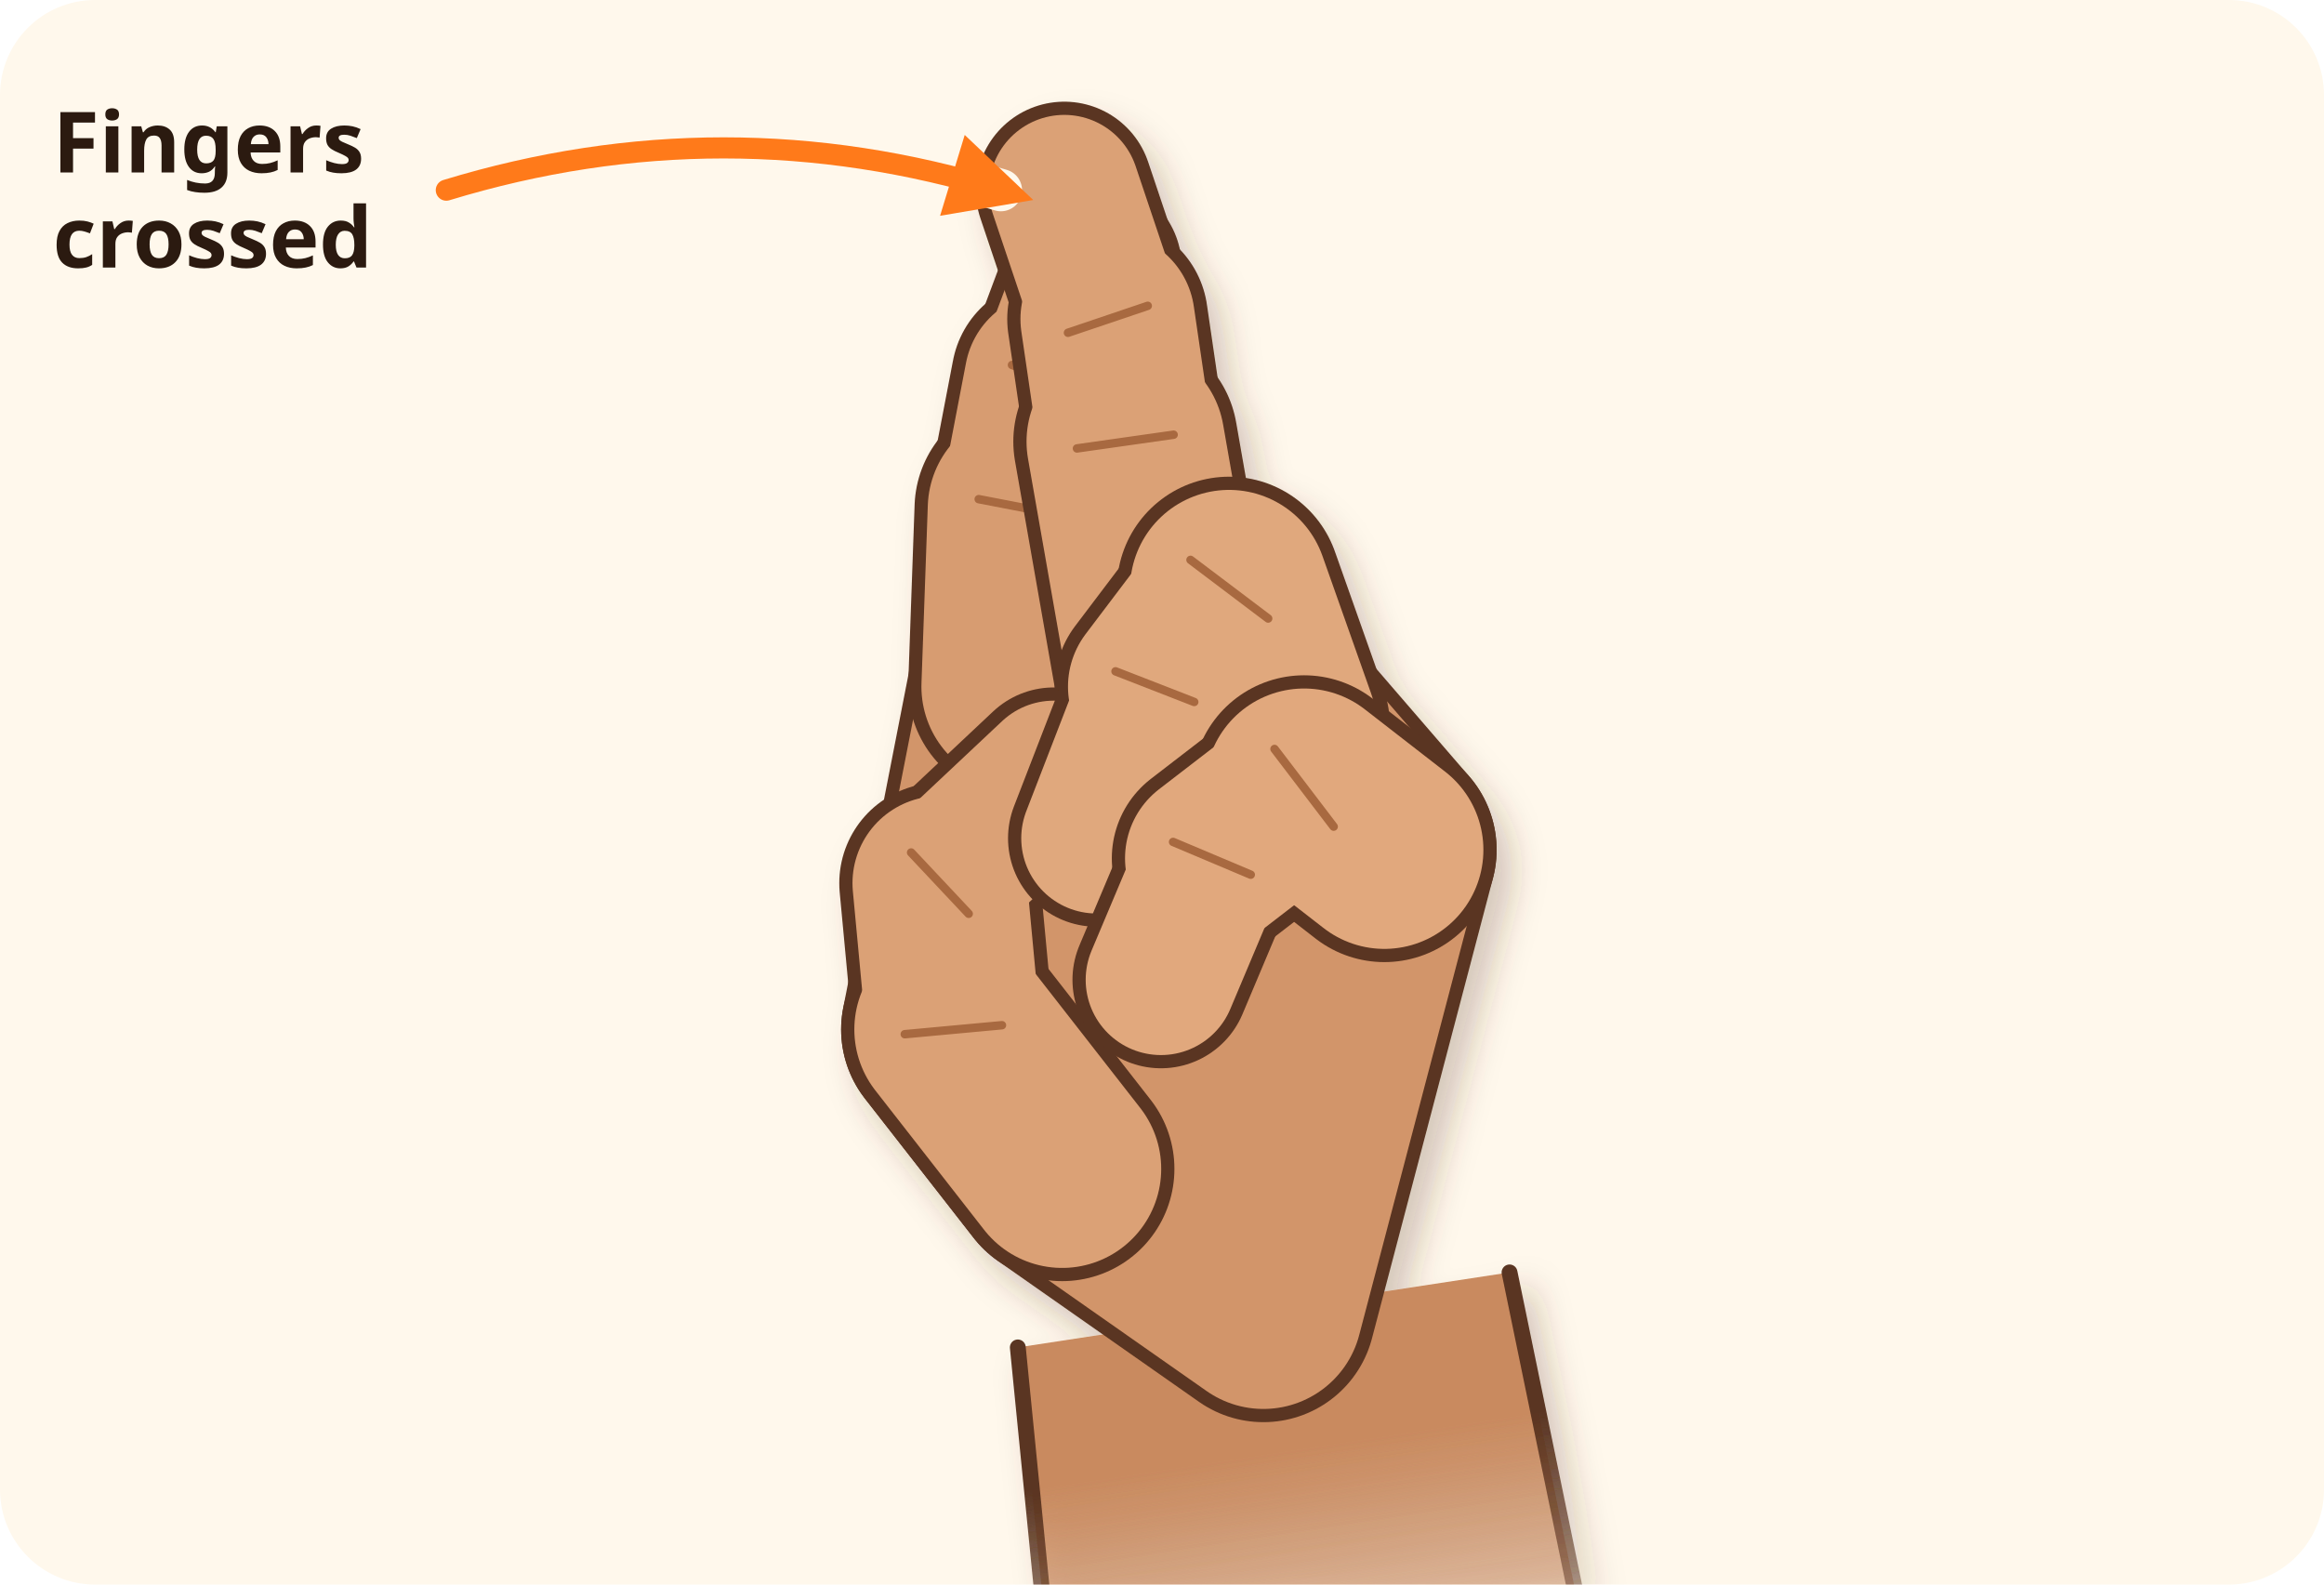
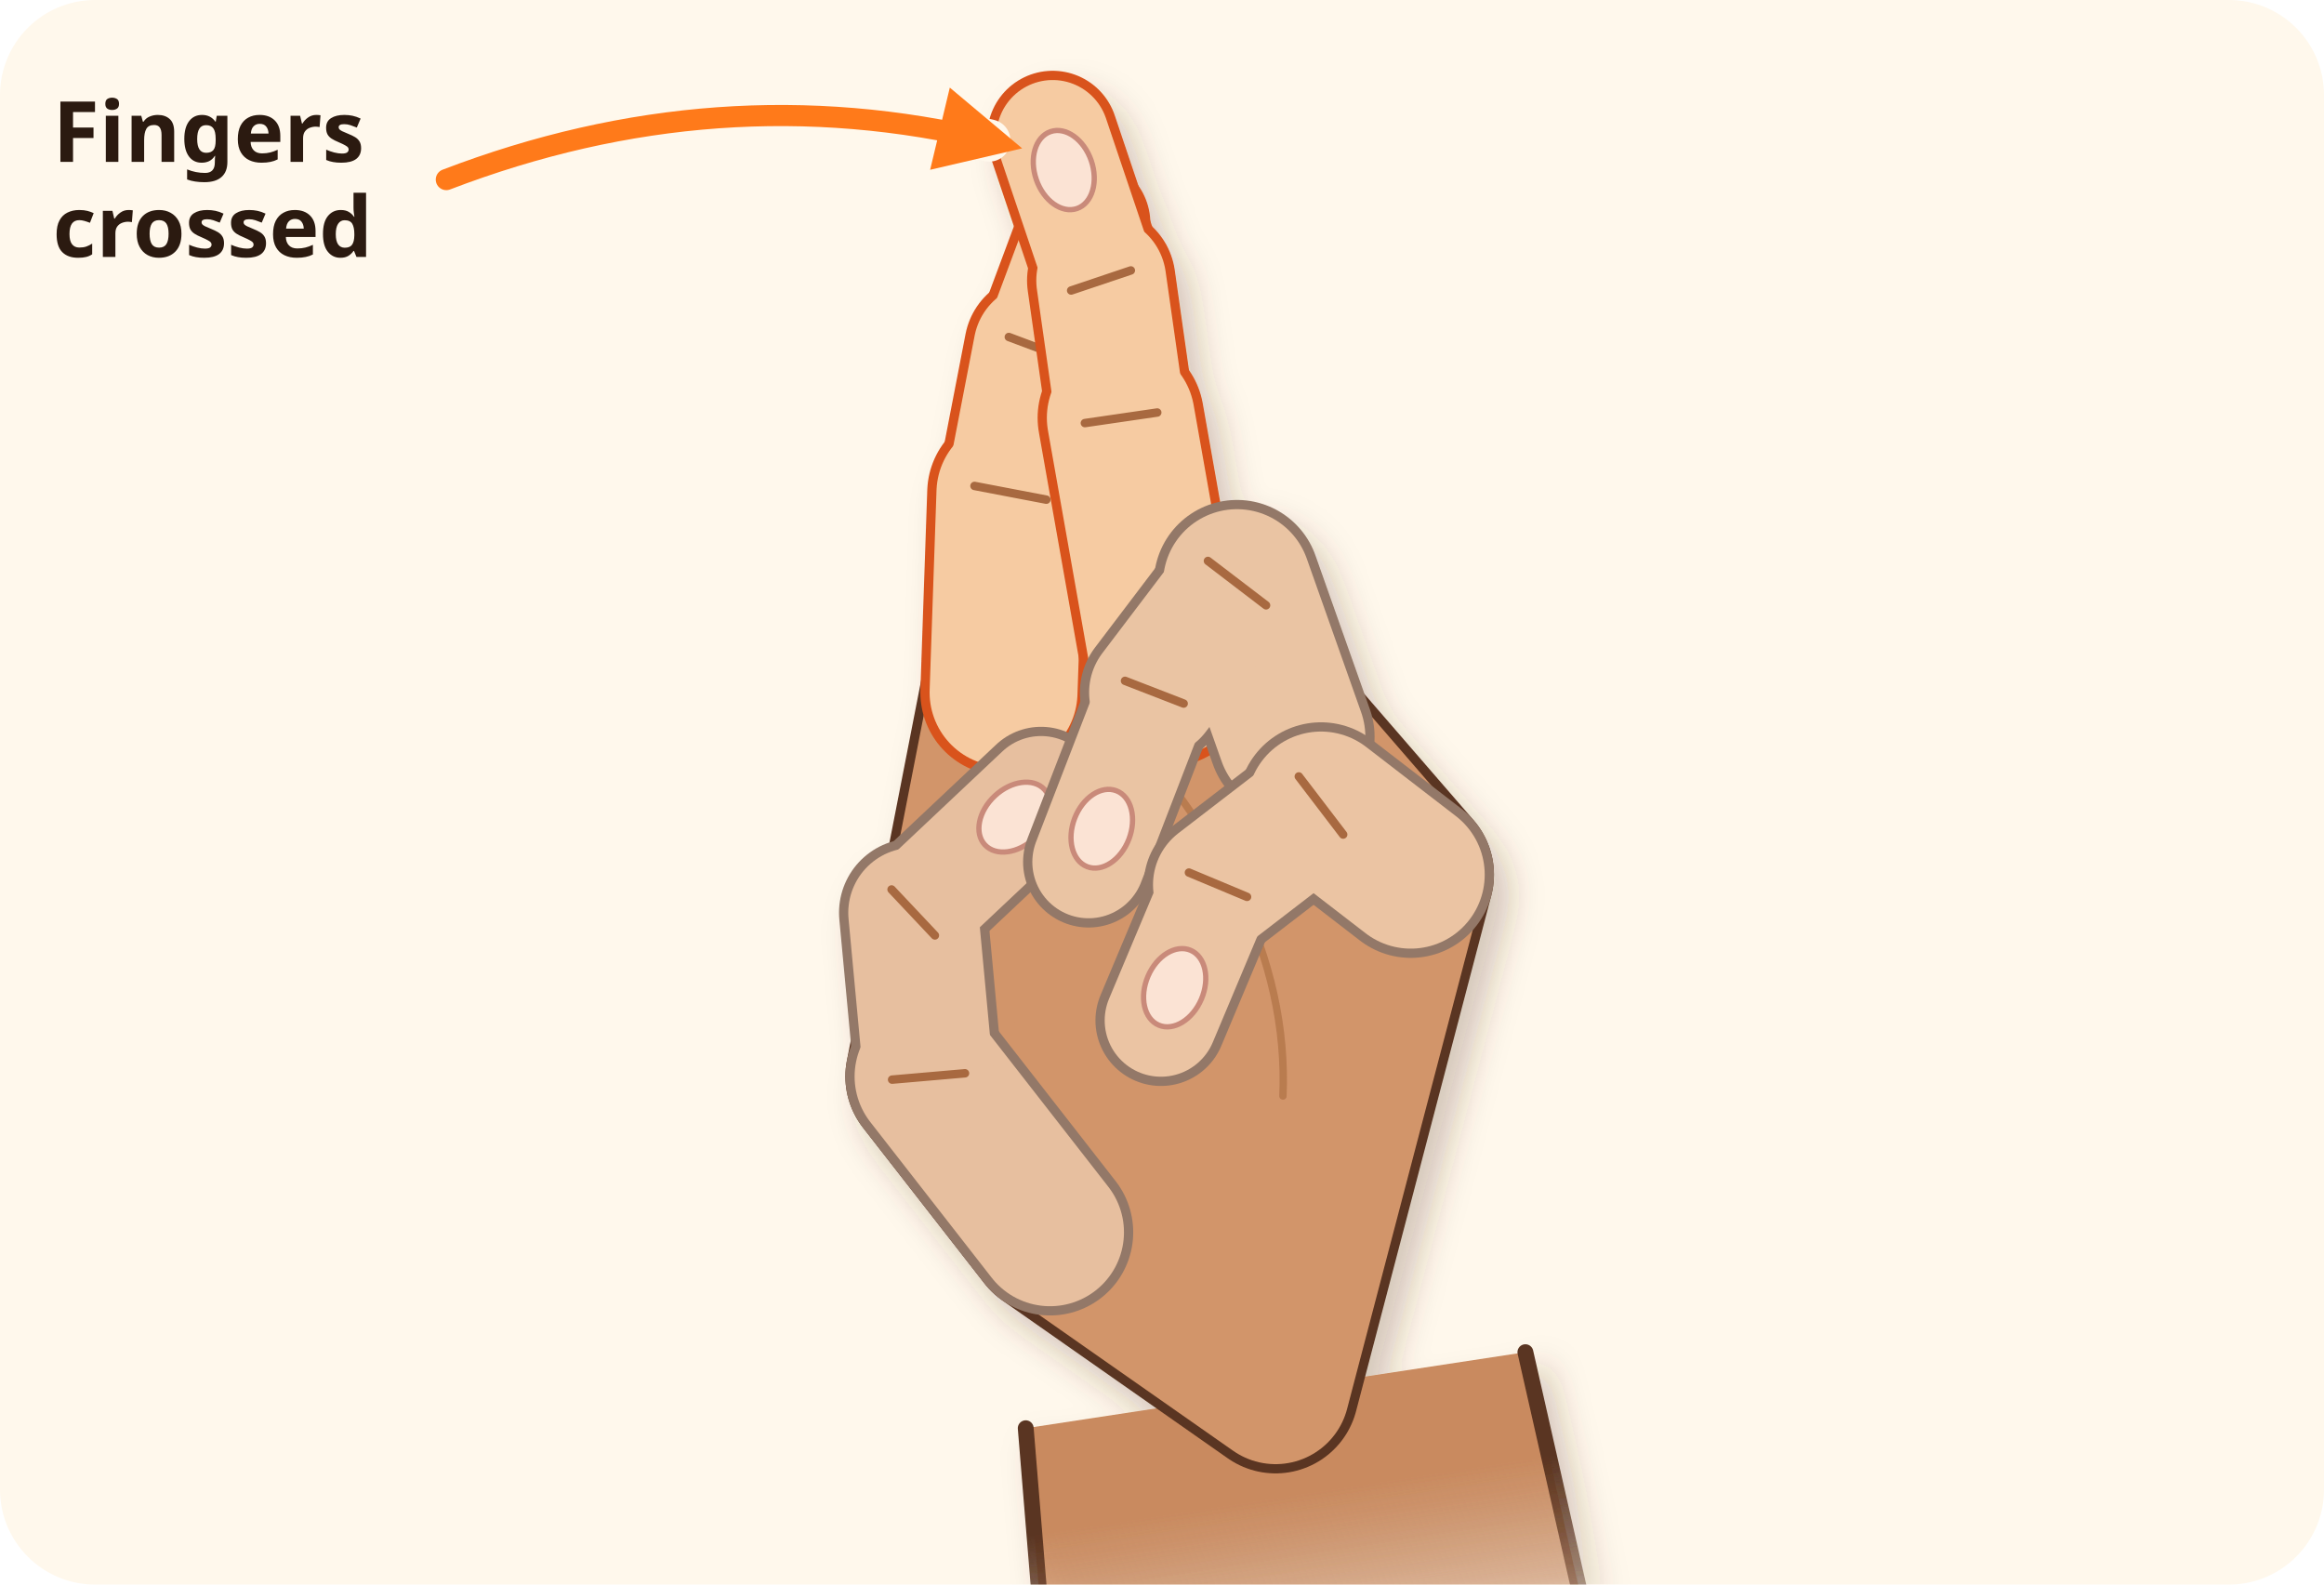
<svg xmlns="http://www.w3.org/2000/svg" viewBox="0 0 440 300" width="440" height="300" role="img">
  <defs>
    <marker id="head" viewBox="0 0 10 10" refX="6" refY="5" markerWidth="4" markerHeight="4" orient="auto">
      <path d="M0,0 L10,5 L0,10 z" fill="#ff7a1a" />
    </marker>
    <filter id="shadow" filterUnits="userSpaceOnUse" x="0" y="0" width="440" height="300">
      <feDropShadow dx="3" dy="4" stdDeviation="3" flood-color="#5a3420" flood-opacity="0.25" />
    </filter>
    <clipPath id="card">
      <rect width="440" height="300" rx="18" />
    </clipPath>
  </defs>
  <rect width="440" height="300" rx="18" fill="#fff8ec" />
  <g clip-path="url(#card)">
    <g stroke-linecap="round" stroke-linejoin="round" filter="url(#shadow)">
      <defs>
-         <linearGradient id="arm" gradientUnits="userSpaceOnUse" x1="239.2" y1="248.0" x2="252.8" y2="337.0">
+         <linearGradient id="arm" gradientUnits="userSpaceOnUse" x1="241.5" y1="263.2" x2="251.7" y2="329.6">
          <stop offset="0.3" stop-color="#c98a5f" />
          <stop offset="1" stop-color="#c98a5f" stop-opacity="0" />
        </linearGradient>
-         <linearGradient id="arm-edge" gradientUnits="userSpaceOnUse" x1="239.2" y1="248.0" x2="252.8" y2="337.0">
+         <linearGradient id="arm-edge" gradientUnits="userSpaceOnUse" x1="241.5" y1="263.2" x2="251.7" y2="329.6">
          <stop offset="0.3" stop-color="#5a3420" />
          <stop offset="1" stop-color="#5a3420" stop-opacity="0" />
        </linearGradient>
      </defs>
-       <polygon points="192.7,255.1 201.6,344.8 304.0,329.1 285.8,240.9" fill="url(#arm)" />
-       <polyline points="192.7,255.1 201.6,344.8" fill="none" stroke="url(#arm-edge)" stroke-width="3" />
-       <polyline points="285.8,240.9 304.0,329.1" fill="none" stroke="url(#arm-edge)" stroke-width="3" />
-       <polygon points="239.2,248.0 201.1,221.3 180.5,194.9 193.2,130.0 221.0,128.6 241.9,137.5 262.1,160.9" fill="#d2956a" stroke="#5a3420" stroke-width="42.5" />
-       <polygon points="239.2,248.0 201.1,221.3 180.5,194.9 193.2,130.0 221.0,128.6 241.9,137.5 262.1,160.9" fill="#d2956a" stroke="#d2956a" stroke-width="37.5" />
-       <line x1="193.2" y1="130.0" x2="194.4" y2="96.3" stroke="#5a3420" stroke-width="42.5" />
-       <line x1="194.4" y1="96.3" x2="199.1" y2="71.8" stroke="#5a3420" stroke-width="38.0" />
-       <line x1="199.1" y1="71.8" x2="207.0" y2="50.7" stroke="#5a3420" stroke-width="33.5" />
-       <line x1="193.2" y1="130.0" x2="194.4" y2="96.3" stroke="#d79c71" stroke-width="37.5" />
-       <line x1="194.4" y1="96.3" x2="199.1" y2="71.8" stroke="#d79c71" stroke-width="33.0" />
-       <line x1="199.1" y1="71.8" x2="207.0" y2="50.7" stroke="#d79c71" stroke-width="28.5" />
-       <line x1="203.4" y1="98.0" x2="185.3" y2="94.5" stroke="#a8693f" stroke-width="1.6" />
-       <line x1="206.6" y1="74.6" x2="191.6" y2="69.1" stroke="#a8693f" stroke-width="1.6" />
-       <line x1="201.1" y1="221.3" x2="180.5" y2="194.9" stroke="#5a3420" stroke-width="42.5" />
-       <line x1="180.5" y1="194.9" x2="177.9" y2="167.2" stroke="#5a3420" stroke-width="38.0" />
-       <line x1="177.9" y1="167.2" x2="199.5" y2="146.9" stroke="#5a3420" stroke-width="33.5" />
-       <line x1="201.1" y1="221.3" x2="180.5" y2="194.9" stroke="#dba176" stroke-width="37.5" />
-       <line x1="180.5" y1="194.9" x2="177.9" y2="167.2" stroke="#dba176" stroke-width="33.0" />
-       <line x1="177.9" y1="167.2" x2="199.5" y2="146.9" stroke="#dba176" stroke-width="28.5" />
-       <line x1="189.7" y1="194.1" x2="171.3" y2="195.8" stroke="#a8693f" stroke-width="1.6" />
-       <line x1="183.4" y1="173.0" x2="172.5" y2="161.4" stroke="#a8693f" stroke-width="1.6" />
-       <line x1="221.0" y1="128.6" x2="213.1" y2="83.6" stroke="#5a3420" stroke-width="42.5" />
-       <line x1="213.1" y1="83.6" x2="209.7" y2="60.4" stroke="#5a3420" stroke-width="38.0" />
-       <line x1="209.7" y1="60.4" x2="201.5" y2="36.0" stroke="#5a3420" stroke-width="33.5" />
-       <line x1="221.0" y1="128.6" x2="213.1" y2="83.6" stroke="#dba176" stroke-width="37.5" />
-       <line x1="213.1" y1="83.6" x2="209.7" y2="60.4" stroke="#dba176" stroke-width="33.0" />
-       <line x1="209.7" y1="60.4" x2="201.5" y2="36.0" stroke="#dba176" stroke-width="28.5" />
-       <line x1="222.2" y1="82.3" x2="203.9" y2="84.9" stroke="#a8693f" stroke-width="1.6" />
-       <line x1="217.3" y1="57.9" x2="202.2" y2="63.0" stroke="#a8693f" stroke-width="1.6" />
-       <line x1="241.9" y1="137.5" x2="232.7" y2="111.5" stroke="#5a3420" stroke-width="42.5" />
-       <line x1="232.7" y1="111.5" x2="218.7" y2="130.0" stroke="#5a3420" stroke-width="38.0" />
-       <line x1="218.7" y1="130.0" x2="207.6" y2="158.7" stroke="#5a3420" stroke-width="33.5" />
-       <line x1="241.9" y1="137.5" x2="232.7" y2="111.5" stroke="#e0a87d" stroke-width="37.5" />
-       <line x1="232.7" y1="111.5" x2="218.7" y2="130.0" stroke="#e0a87d" stroke-width="33.0" />
-       <line x1="218.7" y1="130.0" x2="207.6" y2="158.7" stroke="#e0a87d" stroke-width="28.5" />
-       <line x1="225.4" y1="106.0" x2="240.1" y2="117.1" stroke="#a8693f" stroke-width="1.6" />
-       <line x1="211.2" y1="127.1" x2="226.1" y2="132.9" stroke="#a8693f" stroke-width="1.6" />
-       <line x1="262.1" y1="160.9" x2="246.9" y2="149.1" stroke="#5a3420" stroke-width="42.5" />
-       <line x1="246.9" y1="149.1" x2="229.5" y2="162.5" stroke="#5a3420" stroke-width="38.0" />
-       <line x1="229.5" y1="162.5" x2="219.8" y2="185.5" stroke="#5a3420" stroke-width="33.5" />
-       <line x1="262.1" y1="160.9" x2="246.9" y2="149.1" stroke="#e1a87d" stroke-width="37.5" />
-       <line x1="246.9" y1="149.1" x2="229.5" y2="162.5" stroke="#e1a87d" stroke-width="33.0" />
-       <line x1="229.5" y1="162.5" x2="219.8" y2="185.5" stroke="#e1a87d" stroke-width="28.5" />
-       <line x1="241.3" y1="141.8" x2="252.5" y2="156.5" stroke="#a8693f" stroke-width="1.6" />
-       <line x1="222.1" y1="159.4" x2="236.8" y2="165.6" stroke="#a8693f" stroke-width="1.6" />
+       <polygon points="194.2,270.4 199.7,337.6 303.7,321.7 288.8,256.0" fill="url(#arm)" />
+       <polyline points="194.2,270.4 199.7,337.6" fill="none" stroke="url(#arm-edge)" stroke-width="3" />
+       <polyline points="288.8,256.0 303.7,321.7" fill="none" stroke="url(#arm-edge)" stroke-width="3" />
+       <polygon points="241.5,263.2 198.8,233.3 175.8,203.8 190.0,131.1 221.1,129.4 244.5,139.5 267.1,165.6" fill="#d2956a" stroke="#5a3420" stroke-width="31.5" />
+       <polygon points="241.5,263.2 198.8,233.3 175.8,203.8 190.0,131.1 221.1,129.4 244.5,139.5 267.1,165.6" fill="#d2956a" stroke="#d2956a" stroke-width="28.0" />
+       <path d="M 205.5,130.3 Q 244.5,168.9 242.9,207.5" fill="none" stroke="#a8693f" stroke-width="1.4" opacity="0.6" />
+       <line x1="190.0" y1="131.1" x2="191.3" y2="93.3" stroke="#d9531a" stroke-width="31.5" />
+       <line x1="191.3" y1="93.3" x2="196.6" y2="65.9" stroke="#d9531a" stroke-width="28.1" />
+       <line x1="196.6" y1="65.9" x2="205.4" y2="42.3" stroke="#d9531a" stroke-width="24.8" />
+       <line x1="190.0" y1="131.1" x2="191.3" y2="93.3" stroke="#f6cba2" stroke-width="28.0" />
+       <line x1="191.3" y1="93.3" x2="196.6" y2="65.9" stroke="#f6cba2" stroke-width="24.6" />
+       <line x1="196.6" y1="65.9" x2="205.4" y2="42.3" stroke="#f6cba2" stroke-width="21.3" />
+       <ellipse cx="203.0" cy="48.7" rx="7.7" ry="5.5" transform="rotate(-70 203.0 48.7)" fill="#fbe3d4" stroke="#c98a7a" stroke-width="1" />
+       <line x1="198.1" y1="94.6" x2="184.5" y2="92.0" stroke="#a8693f" stroke-width="1.6" />
+       <line x1="202.2" y1="68.0" x2="191.0" y2="63.8" stroke="#a8693f" stroke-width="1.6" />
+       <line x1="198.8" y1="233.3" x2="175.8" y2="203.8" stroke="#937867" stroke-width="31.5" />
+       <line x1="175.8" y1="203.8" x2="172.9" y2="172.8" stroke="#937867" stroke-width="28.1" />
+       <line x1="172.9" y1="172.8" x2="197.1" y2="150.0" stroke="#937867" stroke-width="24.8" />
+       <line x1="198.8" y1="233.3" x2="175.8" y2="203.8" stroke="#e7bf9f" stroke-width="28.0" />
+       <line x1="175.8" y1="203.8" x2="172.9" y2="172.8" stroke="#e7bf9f" stroke-width="24.6" />
+       <line x1="172.9" y1="172.8" x2="197.1" y2="150.0" stroke="#e7bf9f" stroke-width="21.3" />
+       <ellipse cx="192.1" cy="154.7" rx="7.7" ry="5.5" transform="rotate(-43 192.1 154.7)" fill="#fbe3d4" stroke="#c98a7a" stroke-width="1" />
+       <line x1="182.7" y1="203.2" x2="168.9" y2="204.4" stroke="#a8693f" stroke-width="1.6" />
+       <line x1="177.0" y1="177.1" x2="168.8" y2="168.4" stroke="#a8693f" stroke-width="1.6" />
+       <line x1="221.1" y1="129.4" x2="212.2" y2="79.1" stroke="#d9531a" stroke-width="31.5" />
+       <line x1="212.2" y1="79.1" x2="208.5" y2="53.1" stroke="#d9531a" stroke-width="28.1" />
+       <line x1="208.5" y1="53.1" x2="199.3" y2="25.8" stroke="#d9531a" stroke-width="24.8" />
+       <line x1="221.1" y1="129.4" x2="212.2" y2="79.1" stroke="#f6cba2" stroke-width="28.0" />
+       <line x1="212.2" y1="79.1" x2="208.5" y2="53.1" stroke="#f6cba2" stroke-width="24.6" />
+       <line x1="208.5" y1="53.1" x2="199.3" y2="25.8" stroke="#f6cba2" stroke-width="21.3" />
+       <ellipse cx="201.4" cy="32.2" rx="7.7" ry="5.5" transform="rotate(-109 201.4 32.2)" fill="#fbe3d4" stroke="#c98a7a" stroke-width="1" />
+       <line x1="219.1" y1="78.1" x2="205.4" y2="80.1" stroke="#a8693f" stroke-width="1.6" />
+       <line x1="214.1" y1="51.2" x2="202.8" y2="55.0" stroke="#a8693f" stroke-width="1.6" />
+       <line x1="244.5" y1="139.5" x2="234.2" y2="110.4" stroke="#937867" stroke-width="31.5" />
+       <line x1="234.2" y1="110.4" x2="218.5" y2="131.1" stroke="#937867" stroke-width="28.1" />
+       <line x1="218.5" y1="131.1" x2="206.1" y2="163.2" stroke="#937867" stroke-width="24.8" />
+       <line x1="244.5" y1="139.5" x2="234.2" y2="110.4" stroke="#eac4a3" stroke-width="28.0" />
+       <line x1="234.2" y1="110.4" x2="218.5" y2="131.1" stroke="#eac4a3" stroke-width="24.6" />
+       <line x1="218.5" y1="131.1" x2="206.1" y2="163.2" stroke="#eac4a3" stroke-width="21.3" />
+       <ellipse cx="208.6" cy="156.9" rx="7.7" ry="5.5" transform="rotate(111 208.6 156.9)" fill="#fbe3d4" stroke="#c98a7a" stroke-width="1" />
+       <line x1="228.7" y1="106.2" x2="239.7" y2="114.6" stroke="#a8693f" stroke-width="1.6" />
+       <line x1="213.0" y1="128.9" x2="224.1" y2="133.2" stroke="#a8693f" stroke-width="1.6" />
+       <line x1="267.1" y1="165.6" x2="250.1" y2="152.5" stroke="#937867" stroke-width="31.5" />
+       <line x1="250.1" y1="152.5" x2="230.6" y2="167.5" stroke="#937867" stroke-width="28.1" />
+       <line x1="230.6" y1="167.5" x2="219.8" y2="193.2" stroke="#937867" stroke-width="24.8" />
+       <line x1="267.1" y1="165.6" x2="250.1" y2="152.5" stroke="#ebc4a3" stroke-width="28.0" />
+       <line x1="250.1" y1="152.5" x2="230.6" y2="167.5" stroke="#ebc4a3" stroke-width="24.6" />
+       <line x1="230.6" y1="167.5" x2="219.8" y2="193.2" stroke="#ebc4a3" stroke-width="21.3" />
+       <ellipse cx="222.4" cy="187.0" rx="7.7" ry="5.5" transform="rotate(113 222.4 187.0)" fill="#fbe3d4" stroke="#c98a7a" stroke-width="1" />
+       <line x1="245.9" y1="147.0" x2="254.3" y2="158.0" stroke="#a8693f" stroke-width="1.6" />
+       <line x1="225.1" y1="165.2" x2="236.1" y2="169.8" stroke="#a8693f" stroke-width="1.6" />
    </g>
    <text text-anchor="start" dominant-baseline="middle" font-family="system-ui, sans-serif" font-size="16" font-weight="700" fill="#2b1a10" stroke="#fff8ec" stroke-width="4" paint-order="stroke">
-       <tspan x="10" y="27">Fingers</tspan>
-       <tspan x="10" y="45">crossed</tspan>
+       <tspan x="10" y="25">Fingers</tspan>
+       <tspan x="10" y="43">crossed</tspan>
    </text>
-     <path d="M 84.5,36.0 Q 137.0,20.0 189.5,36.0" fill="none" stroke="#fff8ec" stroke-width="8" stroke-linecap="round" />
-     <path d="M 84.5,36.0 Q 137.0,20.0 189.5,36.0" fill="none" stroke="#ff7a1a" stroke-width="4" stroke-linecap="round" marker-end="url(#head)" />
+     <path d="M 84.5,34.0 Q 135.9,14.3 187.3,26.6" fill="none" stroke="#fff8ec" stroke-width="8" stroke-linecap="round" />
+     <path d="M 84.5,34.0 Q 135.9,14.3 187.3,26.6" fill="none" stroke="#ff7a1a" stroke-width="4" stroke-linecap="round" marker-end="url(#head)" />
  </g>
</svg>
